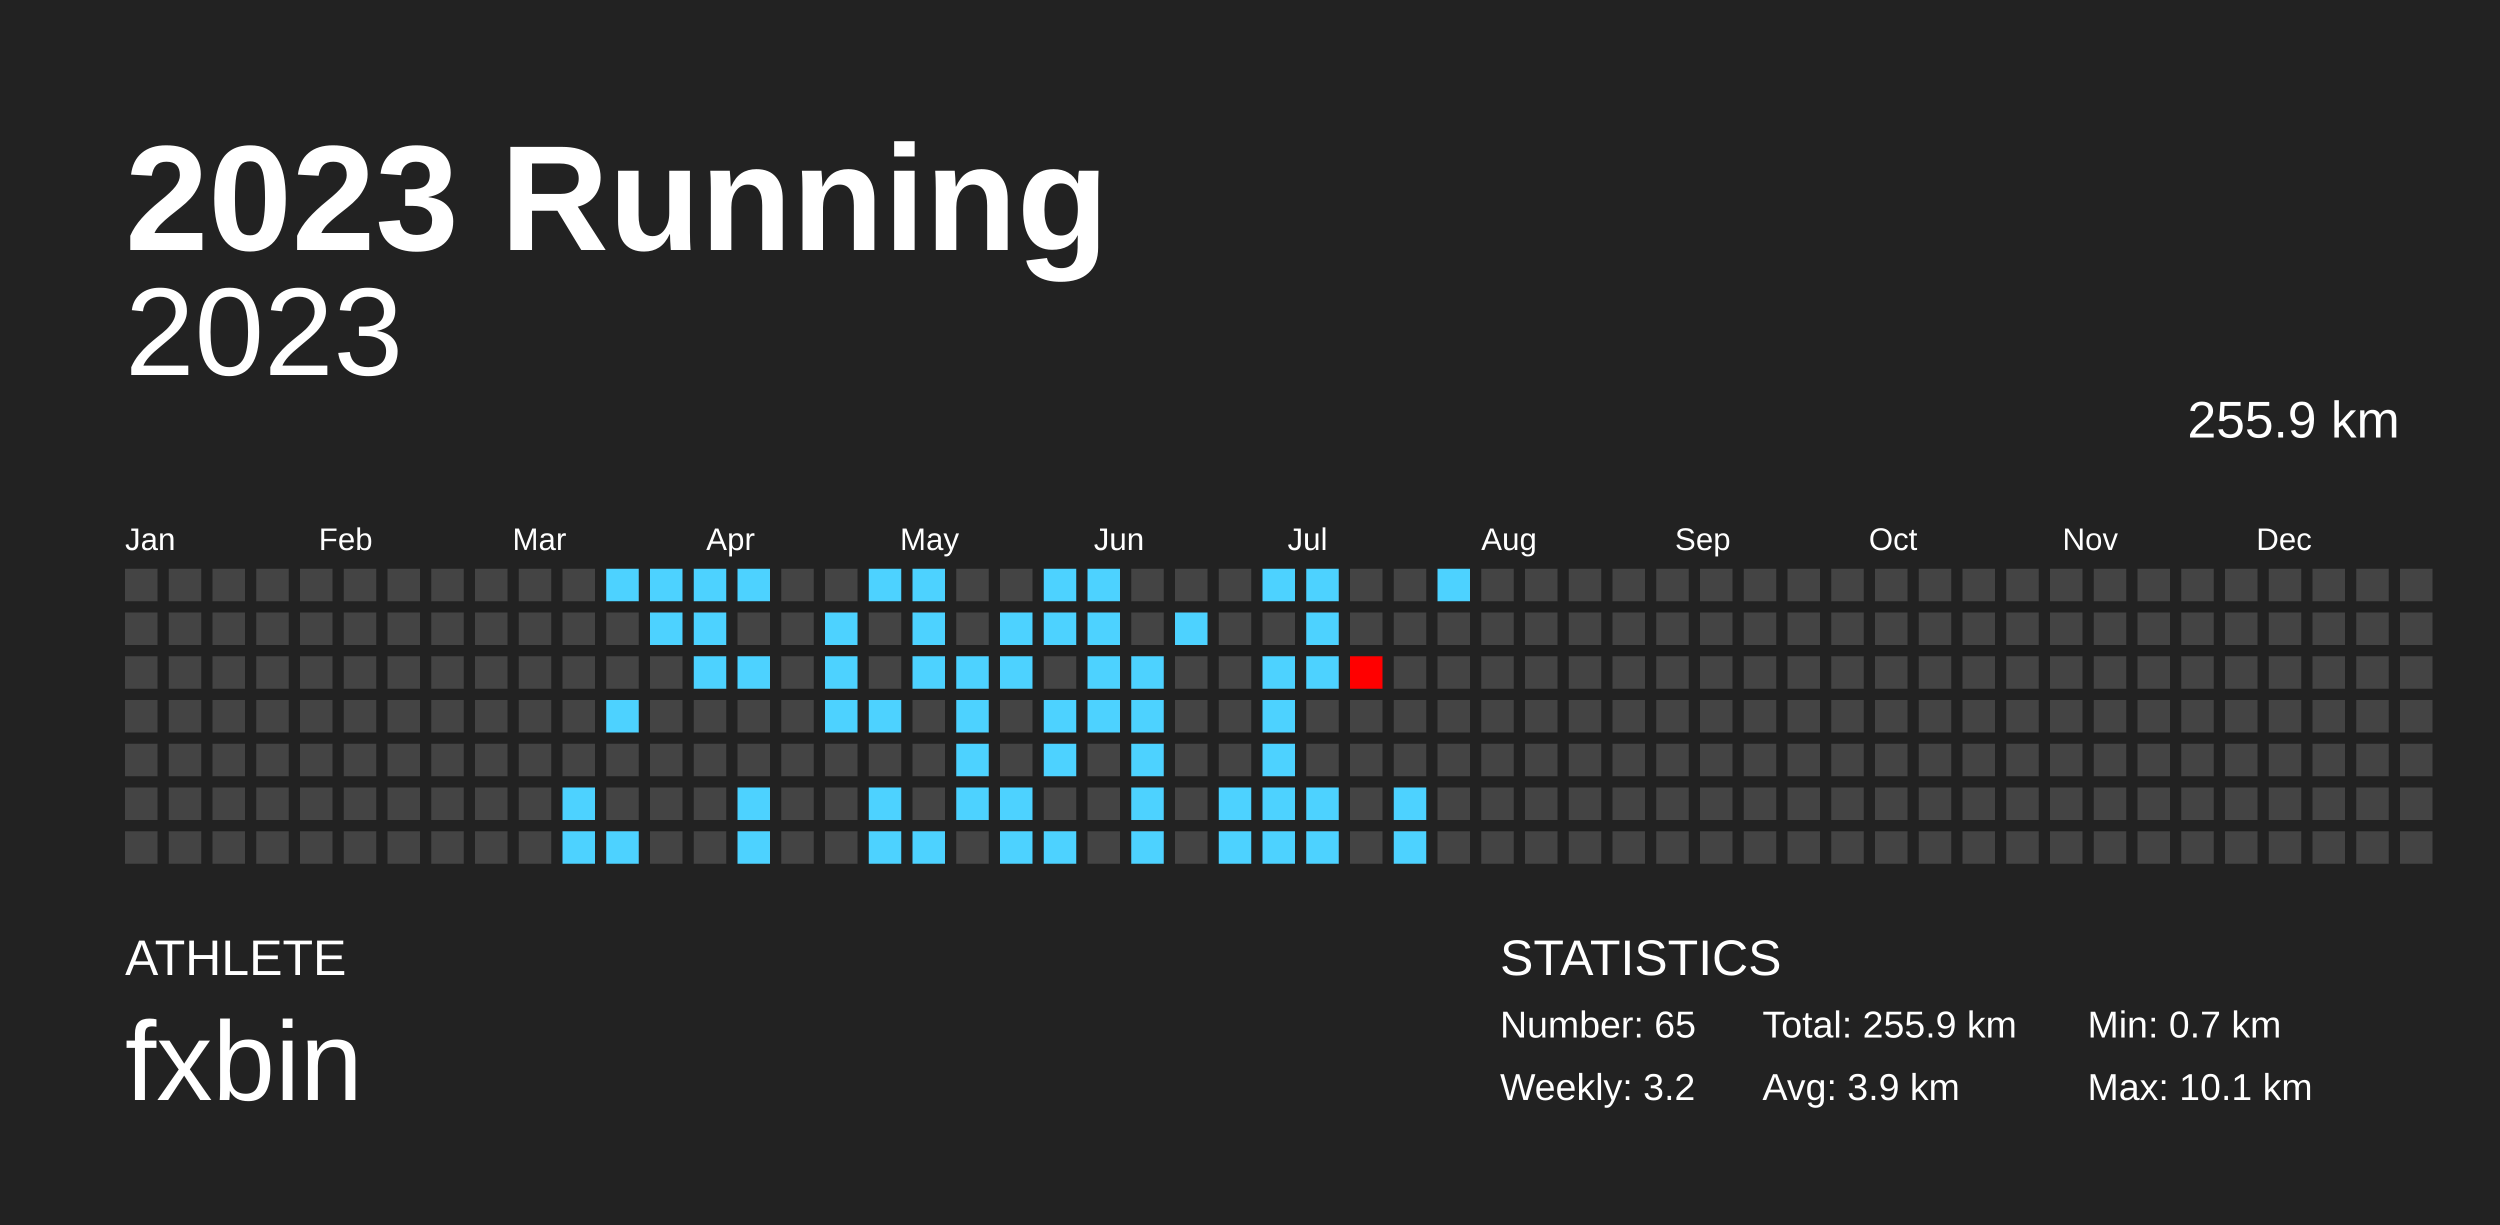
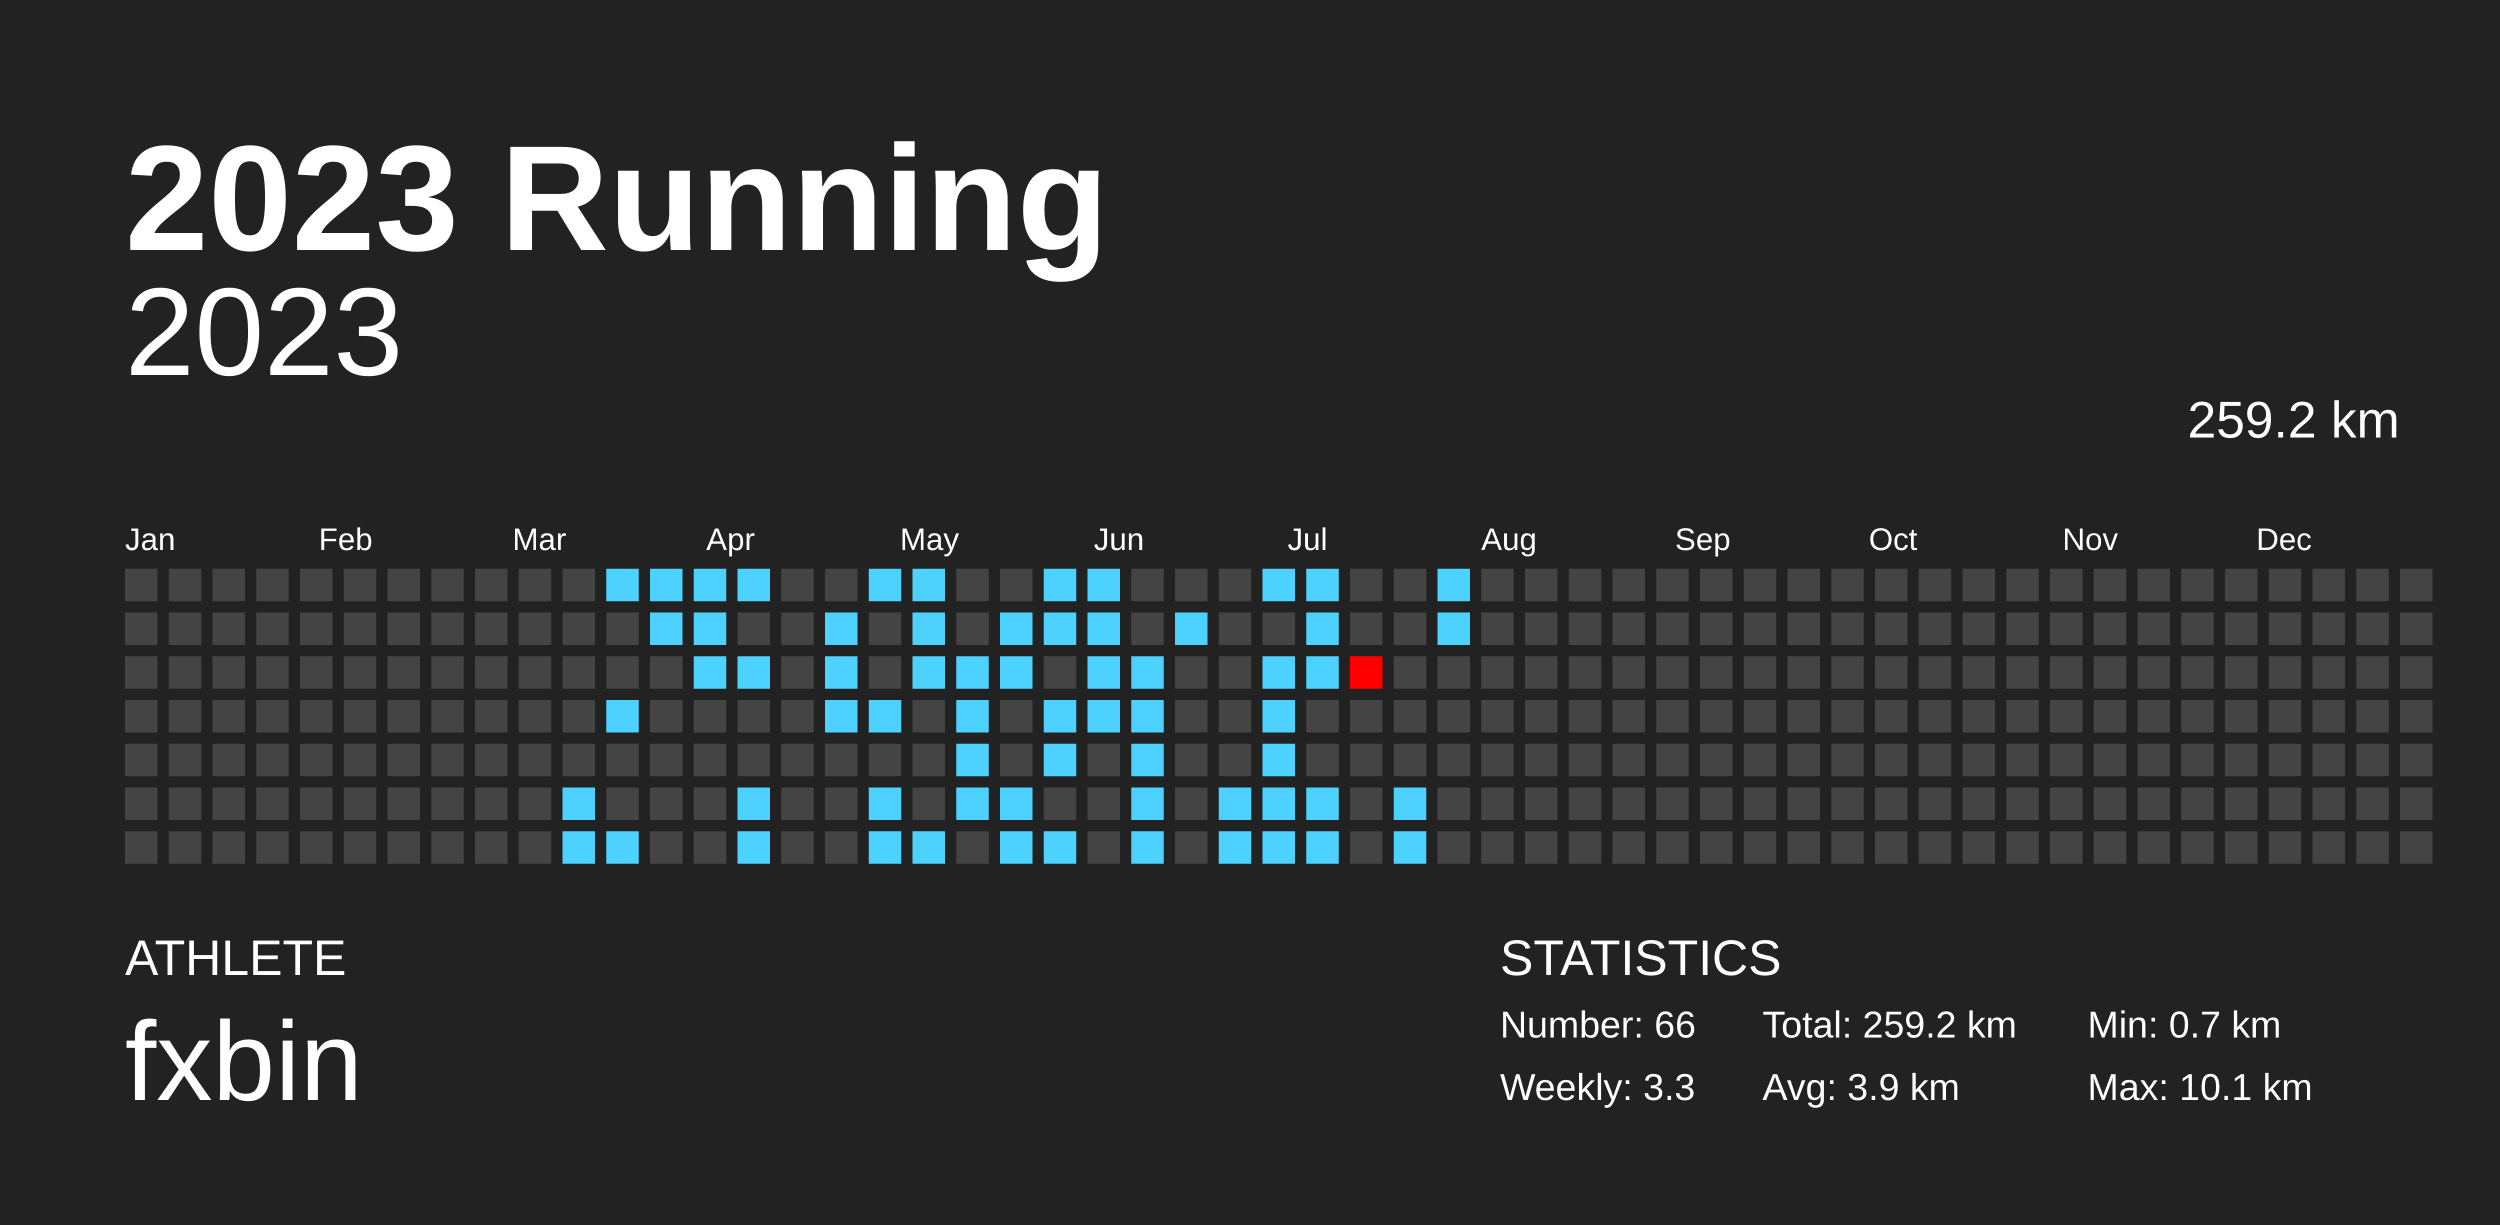
<svg xmlns="http://www.w3.org/2000/svg" baseProfile="full" height="98mm" version="1.1" viewBox="0,0,200,98" width="200mm">
  <defs />
  <rect fill="#222222" height="98" width="200" x="0" y="0" />
  <text fill="#FFFFFF" style="font-size:12px; font-family:Arial; font-weight:bold;" x="10" y="20">2023 Running</text>
  <text fill="#FFFFFF" style="font-size:4px; font-family:Arial" x="10" y="78">ATHLETE</text>
  <text fill="#FFFFFF" style="font-size:9px; font-family:Arial" x="10" y="88">fxbin</text>
  <text fill="#FFFFFF" style="font-size:4px; font-family:Arial" x="120" y="78">STATISTICS</text>
-   <text fill="#FFFFFF" style="font-size:3px; font-family:Arial" x="120" y="83">Number: 65</text>
-   <text fill="#FFFFFF" style="font-size:3px; font-family:Arial" x="120" y="88">Weekly: 3.2</text>
-   <text fill="#FFFFFF" style="font-size:3px; font-family:Arial" x="141" y="83">Total: 255.9 km</text>
+   <text fill="#FFFFFF" style="font-size:3px; font-family:Arial" x="120" y="83">Number: 66</text>
+   <text fill="#FFFFFF" style="font-size:3px; font-family:Arial" x="120" y="88">Weekly: 3.3</text>
+   <text fill="#FFFFFF" style="font-size:3px; font-family:Arial" x="141" y="83">Total: 259.2 km</text>
  <text fill="#FFFFFF" style="font-size:3px; font-family:Arial" x="141" y="88">Avg: 3.9 km</text>
  <text fill="#FFFFFF" style="font-size:3px; font-family:Arial" x="167" y="83">Min: 0.7 km</text>
  <text fill="#FFFFFF" style="font-size:3px; font-family:Arial" x="167" y="88">Max: 10.1 km</text>
  <text alignment-baseline="hanging" fill="#FFFFFF" style="font-size:10.0px; font-family:Arial;" x="10" y="30">2023</text>
-   <text alignment-baseline="hanging" fill="#FFFFFF" style="font-size:4.125px; font-family:Arial;" x="175" y="35">255.9 km</text>
+   <text alignment-baseline="hanging" fill="#FFFFFF" style="font-size:4.125px; font-family:Arial;" x="175" y="35">259.2 km</text>
  <text fill="#FFFFFF" style="font-size:2.5px; font-family:Arial" x="10.0" y="44">Jan</text>
  <text fill="#FFFFFF" style="font-size:2.5px; font-family:Arial" x="25.5" y="44">Feb</text>
  <text fill="#FFFFFF" style="font-size:2.5px; font-family:Arial" x="41.0" y="44">Mar</text>
  <text fill="#FFFFFF" style="font-size:2.5px; font-family:Arial" x="56.5" y="44">Apr</text>
  <text fill="#FFFFFF" style="font-size:2.5px; font-family:Arial" x="72.0" y="44">May</text>
  <text fill="#FFFFFF" style="font-size:2.5px; font-family:Arial" x="87.5" y="44">Jun</text>
  <text fill="#FFFFFF" style="font-size:2.5px; font-family:Arial" x="103.0" y="44">Jul</text>
  <text fill="#FFFFFF" style="font-size:2.5px; font-family:Arial" x="118.5" y="44">Aug</text>
  <text fill="#FFFFFF" style="font-size:2.5px; font-family:Arial" x="134.0" y="44">Sep</text>
  <text fill="#FFFFFF" style="font-size:2.5px; font-family:Arial" x="149.5" y="44">Oct</text>
  <text fill="#FFFFFF" style="font-size:2.5px; font-family:Arial" x="165.0" y="44">Nov</text>
  <text fill="#FFFFFF" style="font-size:2.5px; font-family:Arial" x="180.5" y="44">Dec</text>
  <rect fill="#444444" height="2.6" width="2.6" x="10.0" y="45.5" />
  <rect fill="#444444" height="2.6" width="2.6" x="10.0" y="49.0" />
  <rect fill="#444444" height="2.6" width="2.6" x="10.0" y="52.5" />
  <rect fill="#444444" height="2.6" width="2.6" x="10.0" y="56.0" />
  <rect fill="#444444" height="2.6" width="2.6" x="10.0" y="59.5" />
  <rect fill="#444444" height="2.6" width="2.6" x="10.0" y="63.0" />
  <rect fill="#444444" height="2.6" width="2.6" x="10.0" y="66.5" />
  <rect fill="#444444" height="2.6" width="2.6" x="13.5" y="45.5" />
  <rect fill="#444444" height="2.6" width="2.6" x="13.5" y="49.0" />
  <rect fill="#444444" height="2.6" width="2.6" x="13.5" y="52.5" />
  <rect fill="#444444" height="2.6" width="2.6" x="13.5" y="56.0" />
  <rect fill="#444444" height="2.6" width="2.6" x="13.5" y="59.5" />
  <rect fill="#444444" height="2.6" width="2.6" x="13.5" y="63.0" />
  <rect fill="#444444" height="2.6" width="2.6" x="13.5" y="66.5" />
  <rect fill="#444444" height="2.6" width="2.6" x="17.0" y="45.5" />
  <rect fill="#444444" height="2.6" width="2.6" x="17.0" y="49.0" />
  <rect fill="#444444" height="2.6" width="2.6" x="17.0" y="52.5" />
  <rect fill="#444444" height="2.6" width="2.6" x="17.0" y="56.0" />
  <rect fill="#444444" height="2.6" width="2.6" x="17.0" y="59.5" />
  <rect fill="#444444" height="2.6" width="2.6" x="17.0" y="63.0" />
  <rect fill="#444444" height="2.6" width="2.6" x="17.0" y="66.5" />
  <rect fill="#444444" height="2.6" width="2.6" x="20.5" y="45.5" />
  <rect fill="#444444" height="2.6" width="2.6" x="20.5" y="49.0" />
  <rect fill="#444444" height="2.6" width="2.6" x="20.5" y="52.5" />
  <rect fill="#444444" height="2.6" width="2.6" x="20.5" y="56.0" />
  <rect fill="#444444" height="2.6" width="2.6" x="20.5" y="59.5" />
  <rect fill="#444444" height="2.6" width="2.6" x="20.5" y="63.0" />
  <rect fill="#444444" height="2.6" width="2.6" x="20.5" y="66.5" />
  <rect fill="#444444" height="2.6" width="2.6" x="24.0" y="45.5" />
  <rect fill="#444444" height="2.6" width="2.6" x="24.0" y="49.0" />
  <rect fill="#444444" height="2.6" width="2.6" x="24.0" y="52.5" />
  <rect fill="#444444" height="2.6" width="2.6" x="24.0" y="56.0" />
  <rect fill="#444444" height="2.6" width="2.6" x="24.0" y="59.5" />
  <rect fill="#444444" height="2.6" width="2.6" x="24.0" y="63.0" />
  <rect fill="#444444" height="2.6" width="2.6" x="24.0" y="66.5" />
  <rect fill="#444444" height="2.6" width="2.6" x="27.5" y="45.5" />
  <rect fill="#444444" height="2.6" width="2.6" x="27.5" y="49.0" />
  <rect fill="#444444" height="2.6" width="2.6" x="27.5" y="52.5" />
  <rect fill="#444444" height="2.6" width="2.6" x="27.5" y="56.0" />
  <rect fill="#444444" height="2.6" width="2.6" x="27.5" y="59.5" />
  <rect fill="#444444" height="2.6" width="2.6" x="27.5" y="63.0" />
  <rect fill="#444444" height="2.6" width="2.6" x="27.5" y="66.5" />
  <rect fill="#444444" height="2.6" width="2.6" x="31.0" y="45.5" />
  <rect fill="#444444" height="2.6" width="2.6" x="31.0" y="49.0" />
  <rect fill="#444444" height="2.6" width="2.6" x="31.0" y="52.5" />
  <rect fill="#444444" height="2.6" width="2.6" x="31.0" y="56.0" />
  <rect fill="#444444" height="2.6" width="2.6" x="31.0" y="59.5" />
  <rect fill="#444444" height="2.6" width="2.6" x="31.0" y="63.0" />
  <rect fill="#444444" height="2.6" width="2.6" x="31.0" y="66.5" />
  <rect fill="#444444" height="2.6" width="2.6" x="34.5" y="45.5" />
  <rect fill="#444444" height="2.6" width="2.6" x="34.5" y="49.0" />
  <rect fill="#444444" height="2.6" width="2.6" x="34.5" y="52.5" />
  <rect fill="#444444" height="2.6" width="2.6" x="34.5" y="56.0" />
  <rect fill="#444444" height="2.6" width="2.6" x="34.5" y="59.5" />
  <rect fill="#444444" height="2.6" width="2.6" x="34.5" y="63.0" />
  <rect fill="#444444" height="2.6" width="2.6" x="34.5" y="66.5" />
  <rect fill="#444444" height="2.6" width="2.6" x="38.0" y="45.5" />
  <rect fill="#444444" height="2.6" width="2.6" x="38.0" y="49.0" />
  <rect fill="#444444" height="2.6" width="2.6" x="38.0" y="52.5" />
  <rect fill="#444444" height="2.6" width="2.6" x="38.0" y="56.0" />
  <rect fill="#444444" height="2.6" width="2.6" x="38.0" y="59.5" />
  <rect fill="#444444" height="2.6" width="2.6" x="38.0" y="63.0" />
  <rect fill="#444444" height="2.6" width="2.6" x="38.0" y="66.5" />
  <rect fill="#444444" height="2.6" width="2.6" x="41.5" y="45.5" />
  <rect fill="#444444" height="2.6" width="2.6" x="41.5" y="49.0" />
  <rect fill="#444444" height="2.6" width="2.6" x="41.5" y="52.5" />
  <rect fill="#444444" height="2.6" width="2.6" x="41.5" y="56.0" />
  <rect fill="#444444" height="2.6" width="2.6" x="41.5" y="59.5" />
  <rect fill="#444444" height="2.6" width="2.6" x="41.5" y="63.0" />
  <rect fill="#444444" height="2.6" width="2.6" x="41.5" y="66.5" />
  <rect fill="#444444" height="2.6" width="2.6" x="45.0" y="45.5" />
  <rect fill="#444444" height="2.6" width="2.6" x="45.0" y="49.0" />
  <rect fill="#444444" height="2.6" width="2.6" x="45.0" y="52.5" />
  <rect fill="#444444" height="2.6" width="2.6" x="45.0" y="56.0" />
  <rect fill="#444444" height="2.6" width="2.6" x="45.0" y="59.5" />
  <rect fill="#4dd2ff" height="2.6" width="2.6" x="45.0" y="63.0" />
  <rect fill="#4dd2ff" height="2.6" width="2.6" x="45.0" y="66.5" />
  <rect fill="#4dd2ff" height="2.6" width="2.6" x="48.5" y="45.5" />
  <rect fill="#444444" height="2.6" width="2.6" x="48.5" y="49.0" />
  <rect fill="#444444" height="2.6" width="2.6" x="48.5" y="52.5" />
  <rect fill="#4dd2ff" height="2.6" width="2.6" x="48.5" y="56.0" />
  <rect fill="#444444" height="2.6" width="2.6" x="48.5" y="59.5" />
  <rect fill="#444444" height="2.6" width="2.6" x="48.5" y="63.0" />
  <rect fill="#4dd2ff" height="2.6" width="2.6" x="48.5" y="66.5" />
  <rect fill="#4dd2ff" height="2.6" width="2.6" x="52.0" y="45.5" />
  <rect fill="#4dd2ff" height="2.6" width="2.6" x="52.0" y="49.0" />
  <rect fill="#444444" height="2.6" width="2.6" x="52.0" y="52.5" />
  <rect fill="#444444" height="2.6" width="2.6" x="52.0" y="56.0" />
  <rect fill="#444444" height="2.6" width="2.6" x="52.0" y="59.5" />
  <rect fill="#444444" height="2.6" width="2.6" x="52.0" y="63.0" />
  <rect fill="#444444" height="2.6" width="2.6" x="52.0" y="66.5" />
  <rect fill="#4dd2ff" height="2.6" width="2.6" x="55.5" y="45.5" />
  <rect fill="#4dd2ff" height="2.6" width="2.6" x="55.5" y="49.0" />
  <rect fill="#4dd2ff" height="2.6" width="2.6" x="55.5" y="52.5" />
  <rect fill="#444444" height="2.6" width="2.6" x="55.5" y="56.0" />
  <rect fill="#444444" height="2.6" width="2.6" x="55.5" y="59.5" />
  <rect fill="#444444" height="2.6" width="2.6" x="55.5" y="63.0" />
  <rect fill="#444444" height="2.6" width="2.6" x="55.5" y="66.5" />
  <rect fill="#4dd2ff" height="2.6" width="2.6" x="59.0" y="45.5" />
  <rect fill="#444444" height="2.6" width="2.6" x="59.0" y="49.0" />
  <rect fill="#4dd2ff" height="2.6" width="2.6" x="59.0" y="52.5" />
  <rect fill="#444444" height="2.6" width="2.6" x="59.0" y="56.0" />
  <rect fill="#444444" height="2.6" width="2.6" x="59.0" y="59.5" />
  <rect fill="#4dd2ff" height="2.6" width="2.6" x="59.0" y="63.0" />
  <rect fill="#4dd2ff" height="2.6" width="2.6" x="59.0" y="66.5" />
  <rect fill="#444444" height="2.6" width="2.6" x="62.5" y="45.5" />
  <rect fill="#444444" height="2.6" width="2.6" x="62.5" y="49.0" />
  <rect fill="#444444" height="2.6" width="2.6" x="62.5" y="52.5" />
  <rect fill="#444444" height="2.6" width="2.6" x="62.5" y="56.0" />
  <rect fill="#444444" height="2.6" width="2.6" x="62.5" y="59.5" />
  <rect fill="#444444" height="2.6" width="2.6" x="62.5" y="63.0" />
  <rect fill="#444444" height="2.6" width="2.6" x="62.5" y="66.5" />
  <rect fill="#444444" height="2.6" width="2.6" x="66.0" y="45.5" />
  <rect fill="#4dd2ff" height="2.6" width="2.6" x="66.0" y="49.0" />
  <rect fill="#4dd2ff" height="2.6" width="2.6" x="66.0" y="52.5" />
  <rect fill="#4dd2ff" height="2.6" width="2.6" x="66.0" y="56.0" />
  <rect fill="#444444" height="2.6" width="2.6" x="66.0" y="59.5" />
  <rect fill="#444444" height="2.6" width="2.6" x="66.0" y="63.0" />
  <rect fill="#444444" height="2.6" width="2.6" x="66.0" y="66.5" />
  <rect fill="#4dd2ff" height="2.6" width="2.6" x="69.5" y="45.5" />
  <rect fill="#444444" height="2.6" width="2.6" x="69.5" y="49.0" />
  <rect fill="#444444" height="2.6" width="2.6" x="69.5" y="52.5" />
  <rect fill="#4dd2ff" height="2.6" width="2.6" x="69.5" y="56.0" />
  <rect fill="#444444" height="2.6" width="2.6" x="69.5" y="59.5" />
  <rect fill="#4dd2ff" height="2.6" width="2.6" x="69.5" y="63.0" />
  <rect fill="#4dd2ff" height="2.6" width="2.6" x="69.5" y="66.5" />
  <rect fill="#4dd2ff" height="2.6" width="2.6" x="73.0" y="45.5" />
  <rect fill="#4dd2ff" height="2.6" width="2.6" x="73.0" y="49.0" />
  <rect fill="#4dd2ff" height="2.6" width="2.6" x="73.0" y="52.5" />
  <rect fill="#444444" height="2.6" width="2.6" x="73.0" y="56.0" />
  <rect fill="#444444" height="2.6" width="2.6" x="73.0" y="59.5" />
  <rect fill="#444444" height="2.6" width="2.6" x="73.0" y="63.0" />
  <rect fill="#4dd2ff" height="2.6" width="2.6" x="73.0" y="66.5" />
  <rect fill="#444444" height="2.6" width="2.6" x="76.5" y="45.5" />
  <rect fill="#444444" height="2.6" width="2.6" x="76.5" y="49.0" />
  <rect fill="#4dd2ff" height="2.6" width="2.6" x="76.5" y="52.5" />
  <rect fill="#4dd2ff" height="2.6" width="2.6" x="76.5" y="56.0" />
  <rect fill="#4dd2ff" height="2.6" width="2.6" x="76.5" y="59.5" />
  <rect fill="#4dd2ff" height="2.6" width="2.6" x="76.5" y="63.0" />
  <rect fill="#444444" height="2.6" width="2.6" x="76.5" y="66.5" />
  <rect fill="#444444" height="2.6" width="2.6" x="80.0" y="45.5" />
  <rect fill="#4dd2ff" height="2.6" width="2.6" x="80.0" y="49.0" />
  <rect fill="#4dd2ff" height="2.6" width="2.6" x="80.0" y="52.5" />
  <rect fill="#444444" height="2.6" width="2.6" x="80.0" y="56.0" />
  <rect fill="#444444" height="2.6" width="2.6" x="80.0" y="59.5" />
  <rect fill="#4dd2ff" height="2.6" width="2.6" x="80.0" y="63.0" />
  <rect fill="#4dd2ff" height="2.6" width="2.6" x="80.0" y="66.5" />
  <rect fill="#4dd2ff" height="2.6" width="2.6" x="83.5" y="45.5" />
  <rect fill="#4dd2ff" height="2.6" width="2.6" x="83.5" y="49.0" />
  <rect fill="#444444" height="2.6" width="2.6" x="83.5" y="52.5" />
  <rect fill="#4dd2ff" height="2.6" width="2.6" x="83.5" y="56.0" />
  <rect fill="#4dd2ff" height="2.6" width="2.6" x="83.5" y="59.5" />
  <rect fill="#444444" height="2.6" width="2.6" x="83.5" y="63.0" />
  <rect fill="#4dd2ff" height="2.6" width="2.6" x="83.5" y="66.5" />
  <rect fill="#4dd2ff" height="2.6" width="2.6" x="87.0" y="45.5" />
  <rect fill="#4dd2ff" height="2.6" width="2.6" x="87.0" y="49.0" />
  <rect fill="#4dd2ff" height="2.6" width="2.6" x="87.0" y="52.5" />
  <rect fill="#4dd2ff" height="2.6" width="2.6" x="87.0" y="56.0" />
  <rect fill="#444444" height="2.6" width="2.6" x="87.0" y="59.5" />
  <rect fill="#444444" height="2.6" width="2.6" x="87.0" y="63.0" />
  <rect fill="#444444" height="2.6" width="2.6" x="87.0" y="66.5" />
  <rect fill="#444444" height="2.6" width="2.6" x="90.5" y="45.5" />
  <rect fill="#444444" height="2.6" width="2.6" x="90.5" y="49.0" />
  <rect fill="#4dd2ff" height="2.6" width="2.6" x="90.5" y="52.5" />
  <rect fill="#4dd2ff" height="2.6" width="2.6" x="90.5" y="56.0" />
  <rect fill="#4dd2ff" height="2.6" width="2.6" x="90.5" y="59.5" />
  <rect fill="#4dd2ff" height="2.6" width="2.6" x="90.5" y="63.0" />
  <rect fill="#4dd2ff" height="2.6" width="2.6" x="90.5" y="66.5" />
  <rect fill="#444444" height="2.6" width="2.6" x="94.0" y="45.5" />
  <rect fill="#4dd2ff" height="2.6" width="2.6" x="94.0" y="49.0" />
  <rect fill="#444444" height="2.6" width="2.6" x="94.0" y="52.5" />
  <rect fill="#444444" height="2.6" width="2.6" x="94.0" y="56.0" />
  <rect fill="#444444" height="2.6" width="2.6" x="94.0" y="59.5" />
  <rect fill="#444444" height="2.6" width="2.6" x="94.0" y="63.0" />
  <rect fill="#444444" height="2.6" width="2.6" x="94.0" y="66.5" />
  <rect fill="#444444" height="2.6" width="2.6" x="97.5" y="45.5" />
  <rect fill="#444444" height="2.6" width="2.6" x="97.5" y="49.0" />
  <rect fill="#444444" height="2.6" width="2.6" x="97.5" y="52.5" />
  <rect fill="#444444" height="2.6" width="2.6" x="97.5" y="56.0" />
  <rect fill="#444444" height="2.6" width="2.6" x="97.5" y="59.5" />
  <rect fill="#4dd2ff" height="2.6" width="2.6" x="97.5" y="63.0" />
  <rect fill="#4dd2ff" height="2.6" width="2.6" x="97.5" y="66.5" />
  <rect fill="#4dd2ff" height="2.6" width="2.6" x="101.0" y="45.5" />
  <rect fill="#444444" height="2.6" width="2.6" x="101.0" y="49.0" />
  <rect fill="#4dd2ff" height="2.6" width="2.6" x="101.0" y="52.5" />
  <rect fill="#4dd2ff" height="2.6" width="2.6" x="101.0" y="56.0" />
  <rect fill="#4dd2ff" height="2.6" width="2.6" x="101.0" y="59.5" />
  <rect fill="#4dd2ff" height="2.6" width="2.6" x="101.0" y="63.0" />
  <rect fill="#4dd2ff" height="2.6" width="2.6" x="101.0" y="66.5" />
  <rect fill="#4dd2ff" height="2.6" width="2.6" x="104.5" y="45.5" />
  <rect fill="#4dd2ff" height="2.6" width="2.6" x="104.5" y="49.0" />
  <rect fill="#4dd2ff" height="2.6" width="2.6" x="104.5" y="52.5" />
  <rect fill="#444444" height="2.6" width="2.6" x="104.5" y="56.0" />
  <rect fill="#444444" height="2.6" width="2.6" x="104.5" y="59.5" />
  <rect fill="#4dd2ff" height="2.6" width="2.6" x="104.5" y="63.0" />
  <rect fill="#4dd2ff" height="2.6" width="2.6" x="104.5" y="66.5" />
  <rect fill="#444444" height="2.6" width="2.6" x="108.0" y="45.5" />
  <rect fill="#444444" height="2.6" width="2.6" x="108.0" y="49.0" />
  <rect fill="#ff0000" height="2.6" width="2.6" x="108.0" y="52.5" />
  <rect fill="#444444" height="2.6" width="2.6" x="108.0" y="56.0" />
  <rect fill="#444444" height="2.6" width="2.6" x="108.0" y="59.5" />
  <rect fill="#444444" height="2.6" width="2.6" x="108.0" y="63.0" />
  <rect fill="#444444" height="2.6" width="2.6" x="108.0" y="66.5" />
  <rect fill="#444444" height="2.6" width="2.6" x="111.5" y="45.5" />
  <rect fill="#444444" height="2.6" width="2.6" x="111.5" y="49.0" />
  <rect fill="#444444" height="2.6" width="2.6" x="111.5" y="52.5" />
  <rect fill="#444444" height="2.6" width="2.6" x="111.5" y="56.0" />
  <rect fill="#444444" height="2.6" width="2.6" x="111.5" y="59.5" />
  <rect fill="#4dd2ff" height="2.6" width="2.6" x="111.5" y="63.0" />
  <rect fill="#4dd2ff" height="2.6" width="2.6" x="111.5" y="66.5" />
  <rect fill="#4dd2ff" height="2.6" width="2.6" x="115.0" y="45.5" />
-   <rect fill="#444444" height="2.6" width="2.6" x="115.0" y="49.0" />
+   <rect fill="#4dd2ff" height="2.6" width="2.6" x="115.0" y="49.0" />
  <rect fill="#444444" height="2.6" width="2.6" x="115.0" y="52.5" />
  <rect fill="#444444" height="2.6" width="2.6" x="115.0" y="56.0" />
  <rect fill="#444444" height="2.6" width="2.6" x="115.0" y="59.5" />
  <rect fill="#444444" height="2.6" width="2.6" x="115.0" y="63.0" />
  <rect fill="#444444" height="2.6" width="2.6" x="115.0" y="66.5" />
  <rect fill="#444444" height="2.6" width="2.6" x="118.5" y="45.5" />
  <rect fill="#444444" height="2.6" width="2.6" x="118.5" y="49.0" />
  <rect fill="#444444" height="2.6" width="2.6" x="118.5" y="52.5" />
  <rect fill="#444444" height="2.6" width="2.6" x="118.5" y="56.0" />
  <rect fill="#444444" height="2.6" width="2.6" x="118.5" y="59.5" />
  <rect fill="#444444" height="2.6" width="2.6" x="118.5" y="63.0" />
  <rect fill="#444444" height="2.6" width="2.6" x="118.5" y="66.5" />
  <rect fill="#444444" height="2.6" width="2.6" x="122.0" y="45.5" />
  <rect fill="#444444" height="2.6" width="2.6" x="122.0" y="49.0" />
  <rect fill="#444444" height="2.6" width="2.6" x="122.0" y="52.5" />
  <rect fill="#444444" height="2.6" width="2.6" x="122.0" y="56.0" />
  <rect fill="#444444" height="2.6" width="2.6" x="122.0" y="59.5" />
  <rect fill="#444444" height="2.6" width="2.6" x="122.0" y="63.0" />
  <rect fill="#444444" height="2.6" width="2.6" x="122.0" y="66.5" />
  <rect fill="#444444" height="2.6" width="2.6" x="125.5" y="45.5" />
  <rect fill="#444444" height="2.6" width="2.6" x="125.5" y="49.0" />
  <rect fill="#444444" height="2.6" width="2.6" x="125.5" y="52.5" />
  <rect fill="#444444" height="2.6" width="2.6" x="125.5" y="56.0" />
  <rect fill="#444444" height="2.6" width="2.6" x="125.5" y="59.5" />
  <rect fill="#444444" height="2.6" width="2.6" x="125.5" y="63.0" />
  <rect fill="#444444" height="2.6" width="2.6" x="125.5" y="66.5" />
  <rect fill="#444444" height="2.6" width="2.6" x="129.0" y="45.5" />
  <rect fill="#444444" height="2.6" width="2.6" x="129.0" y="49.0" />
  <rect fill="#444444" height="2.6" width="2.6" x="129.0" y="52.5" />
  <rect fill="#444444" height="2.6" width="2.6" x="129.0" y="56.0" />
  <rect fill="#444444" height="2.6" width="2.6" x="129.0" y="59.5" />
  <rect fill="#444444" height="2.6" width="2.6" x="129.0" y="63.0" />
  <rect fill="#444444" height="2.6" width="2.6" x="129.0" y="66.5" />
  <rect fill="#444444" height="2.6" width="2.6" x="132.5" y="45.5" />
  <rect fill="#444444" height="2.6" width="2.6" x="132.5" y="49.0" />
  <rect fill="#444444" height="2.6" width="2.6" x="132.5" y="52.5" />
  <rect fill="#444444" height="2.6" width="2.6" x="132.5" y="56.0" />
  <rect fill="#444444" height="2.6" width="2.6" x="132.5" y="59.5" />
  <rect fill="#444444" height="2.6" width="2.6" x="132.5" y="63.0" />
  <rect fill="#444444" height="2.6" width="2.6" x="132.5" y="66.5" />
  <rect fill="#444444" height="2.6" width="2.6" x="136.0" y="45.5" />
  <rect fill="#444444" height="2.6" width="2.6" x="136.0" y="49.0" />
  <rect fill="#444444" height="2.6" width="2.6" x="136.0" y="52.5" />
  <rect fill="#444444" height="2.6" width="2.6" x="136.0" y="56.0" />
  <rect fill="#444444" height="2.6" width="2.6" x="136.0" y="59.5" />
  <rect fill="#444444" height="2.6" width="2.6" x="136.0" y="63.0" />
  <rect fill="#444444" height="2.6" width="2.6" x="136.0" y="66.5" />
  <rect fill="#444444" height="2.6" width="2.6" x="139.5" y="45.5" />
  <rect fill="#444444" height="2.6" width="2.6" x="139.5" y="49.0" />
  <rect fill="#444444" height="2.6" width="2.6" x="139.5" y="52.5" />
  <rect fill="#444444" height="2.6" width="2.6" x="139.5" y="56.0" />
  <rect fill="#444444" height="2.6" width="2.6" x="139.5" y="59.5" />
  <rect fill="#444444" height="2.6" width="2.6" x="139.5" y="63.0" />
  <rect fill="#444444" height="2.6" width="2.6" x="139.5" y="66.5" />
  <rect fill="#444444" height="2.6" width="2.6" x="143.0" y="45.5" />
  <rect fill="#444444" height="2.6" width="2.6" x="143.0" y="49.0" />
  <rect fill="#444444" height="2.6" width="2.6" x="143.0" y="52.5" />
  <rect fill="#444444" height="2.6" width="2.6" x="143.0" y="56.0" />
  <rect fill="#444444" height="2.6" width="2.6" x="143.0" y="59.5" />
  <rect fill="#444444" height="2.6" width="2.6" x="143.0" y="63.0" />
  <rect fill="#444444" height="2.6" width="2.6" x="143.0" y="66.5" />
  <rect fill="#444444" height="2.6" width="2.6" x="146.5" y="45.5" />
  <rect fill="#444444" height="2.6" width="2.6" x="146.5" y="49.0" />
  <rect fill="#444444" height="2.6" width="2.6" x="146.5" y="52.5" />
  <rect fill="#444444" height="2.6" width="2.6" x="146.5" y="56.0" />
  <rect fill="#444444" height="2.6" width="2.6" x="146.5" y="59.5" />
  <rect fill="#444444" height="2.6" width="2.6" x="146.5" y="63.0" />
  <rect fill="#444444" height="2.6" width="2.6" x="146.5" y="66.5" />
  <rect fill="#444444" height="2.6" width="2.6" x="150.0" y="45.5" />
  <rect fill="#444444" height="2.6" width="2.6" x="150.0" y="49.0" />
  <rect fill="#444444" height="2.6" width="2.6" x="150.0" y="52.5" />
  <rect fill="#444444" height="2.6" width="2.6" x="150.0" y="56.0" />
  <rect fill="#444444" height="2.6" width="2.6" x="150.0" y="59.5" />
  <rect fill="#444444" height="2.6" width="2.6" x="150.0" y="63.0" />
  <rect fill="#444444" height="2.6" width="2.6" x="150.0" y="66.5" />
  <rect fill="#444444" height="2.6" width="2.6" x="153.5" y="45.5" />
  <rect fill="#444444" height="2.6" width="2.6" x="153.5" y="49.0" />
  <rect fill="#444444" height="2.6" width="2.6" x="153.5" y="52.5" />
  <rect fill="#444444" height="2.6" width="2.6" x="153.5" y="56.0" />
  <rect fill="#444444" height="2.6" width="2.6" x="153.5" y="59.5" />
  <rect fill="#444444" height="2.6" width="2.6" x="153.5" y="63.0" />
  <rect fill="#444444" height="2.6" width="2.6" x="153.5" y="66.5" />
  <rect fill="#444444" height="2.6" width="2.6" x="157.0" y="45.5" />
  <rect fill="#444444" height="2.6" width="2.6" x="157.0" y="49.0" />
  <rect fill="#444444" height="2.6" width="2.6" x="157.0" y="52.5" />
  <rect fill="#444444" height="2.6" width="2.6" x="157.0" y="56.0" />
  <rect fill="#444444" height="2.6" width="2.6" x="157.0" y="59.5" />
  <rect fill="#444444" height="2.6" width="2.6" x="157.0" y="63.0" />
  <rect fill="#444444" height="2.6" width="2.6" x="157.0" y="66.5" />
  <rect fill="#444444" height="2.6" width="2.6" x="160.5" y="45.5" />
  <rect fill="#444444" height="2.6" width="2.6" x="160.5" y="49.0" />
  <rect fill="#444444" height="2.6" width="2.6" x="160.5" y="52.5" />
  <rect fill="#444444" height="2.6" width="2.6" x="160.5" y="56.0" />
  <rect fill="#444444" height="2.6" width="2.6" x="160.5" y="59.5" />
  <rect fill="#444444" height="2.6" width="2.6" x="160.5" y="63.0" />
  <rect fill="#444444" height="2.6" width="2.6" x="160.5" y="66.5" />
  <rect fill="#444444" height="2.6" width="2.6" x="164.0" y="45.5" />
  <rect fill="#444444" height="2.6" width="2.6" x="164.0" y="49.0" />
  <rect fill="#444444" height="2.6" width="2.6" x="164.0" y="52.5" />
  <rect fill="#444444" height="2.6" width="2.6" x="164.0" y="56.0" />
  <rect fill="#444444" height="2.6" width="2.6" x="164.0" y="59.5" />
  <rect fill="#444444" height="2.6" width="2.6" x="164.0" y="63.0" />
  <rect fill="#444444" height="2.6" width="2.6" x="164.0" y="66.5" />
  <rect fill="#444444" height="2.6" width="2.6" x="167.5" y="45.5" />
  <rect fill="#444444" height="2.6" width="2.6" x="167.5" y="49.0" />
  <rect fill="#444444" height="2.6" width="2.6" x="167.5" y="52.5" />
  <rect fill="#444444" height="2.6" width="2.6" x="167.5" y="56.0" />
  <rect fill="#444444" height="2.6" width="2.6" x="167.5" y="59.5" />
  <rect fill="#444444" height="2.6" width="2.6" x="167.5" y="63.0" />
  <rect fill="#444444" height="2.6" width="2.6" x="167.5" y="66.5" />
  <rect fill="#444444" height="2.6" width="2.6" x="171.0" y="45.5" />
  <rect fill="#444444" height="2.6" width="2.6" x="171.0" y="49.0" />
  <rect fill="#444444" height="2.6" width="2.6" x="171.0" y="52.5" />
  <rect fill="#444444" height="2.6" width="2.6" x="171.0" y="56.0" />
  <rect fill="#444444" height="2.6" width="2.6" x="171.0" y="59.5" />
  <rect fill="#444444" height="2.6" width="2.6" x="171.0" y="63.0" />
  <rect fill="#444444" height="2.6" width="2.6" x="171.0" y="66.5" />
  <rect fill="#444444" height="2.6" width="2.6" x="174.5" y="45.5" />
  <rect fill="#444444" height="2.6" width="2.6" x="174.5" y="49.0" />
  <rect fill="#444444" height="2.6" width="2.6" x="174.5" y="52.5" />
  <rect fill="#444444" height="2.6" width="2.6" x="174.5" y="56.0" />
  <rect fill="#444444" height="2.6" width="2.6" x="174.5" y="59.5" />
  <rect fill="#444444" height="2.6" width="2.6" x="174.5" y="63.0" />
  <rect fill="#444444" height="2.6" width="2.6" x="174.5" y="66.5" />
  <rect fill="#444444" height="2.6" width="2.6" x="178.0" y="45.5" />
  <rect fill="#444444" height="2.6" width="2.6" x="178.0" y="49.0" />
  <rect fill="#444444" height="2.6" width="2.6" x="178.0" y="52.5" />
  <rect fill="#444444" height="2.6" width="2.6" x="178.0" y="56.0" />
  <rect fill="#444444" height="2.6" width="2.6" x="178.0" y="59.5" />
  <rect fill="#444444" height="2.6" width="2.6" x="178.0" y="63.0" />
  <rect fill="#444444" height="2.6" width="2.6" x="178.0" y="66.5" />
  <rect fill="#444444" height="2.6" width="2.6" x="181.5" y="45.5" />
  <rect fill="#444444" height="2.6" width="2.6" x="181.5" y="49.0" />
  <rect fill="#444444" height="2.6" width="2.6" x="181.5" y="52.5" />
  <rect fill="#444444" height="2.6" width="2.6" x="181.5" y="56.0" />
  <rect fill="#444444" height="2.6" width="2.6" x="181.5" y="59.5" />
  <rect fill="#444444" height="2.6" width="2.6" x="181.5" y="63.0" />
  <rect fill="#444444" height="2.6" width="2.6" x="181.5" y="66.5" />
  <rect fill="#444444" height="2.6" width="2.6" x="185.0" y="45.5" />
  <rect fill="#444444" height="2.6" width="2.6" x="185.0" y="49.0" />
  <rect fill="#444444" height="2.6" width="2.6" x="185.0" y="52.5" />
  <rect fill="#444444" height="2.6" width="2.6" x="185.0" y="56.0" />
  <rect fill="#444444" height="2.6" width="2.6" x="185.0" y="59.5" />
  <rect fill="#444444" height="2.6" width="2.6" x="185.0" y="63.0" />
  <rect fill="#444444" height="2.6" width="2.6" x="185.0" y="66.5" />
  <rect fill="#444444" height="2.6" width="2.6" x="188.5" y="45.5" />
  <rect fill="#444444" height="2.6" width="2.6" x="188.5" y="49.0" />
  <rect fill="#444444" height="2.6" width="2.6" x="188.5" y="52.5" />
  <rect fill="#444444" height="2.6" width="2.6" x="188.5" y="56.0" />
  <rect fill="#444444" height="2.6" width="2.6" x="188.5" y="59.5" />
  <rect fill="#444444" height="2.6" width="2.6" x="188.5" y="63.0" />
  <rect fill="#444444" height="2.6" width="2.6" x="188.5" y="66.5" />
  <rect fill="#444444" height="2.6" width="2.6" x="192.0" y="45.5" />
  <rect fill="#444444" height="2.6" width="2.6" x="192.0" y="49.0" />
  <rect fill="#444444" height="2.6" width="2.6" x="192.0" y="52.5" />
  <rect fill="#444444" height="2.6" width="2.6" x="192.0" y="56.0" />
  <rect fill="#444444" height="2.6" width="2.6" x="192.0" y="59.5" />
  <rect fill="#444444" height="2.6" width="2.6" x="192.0" y="63.0" />
  <rect fill="#444444" height="2.6" width="2.6" x="192.0" y="66.5" />
</svg>
